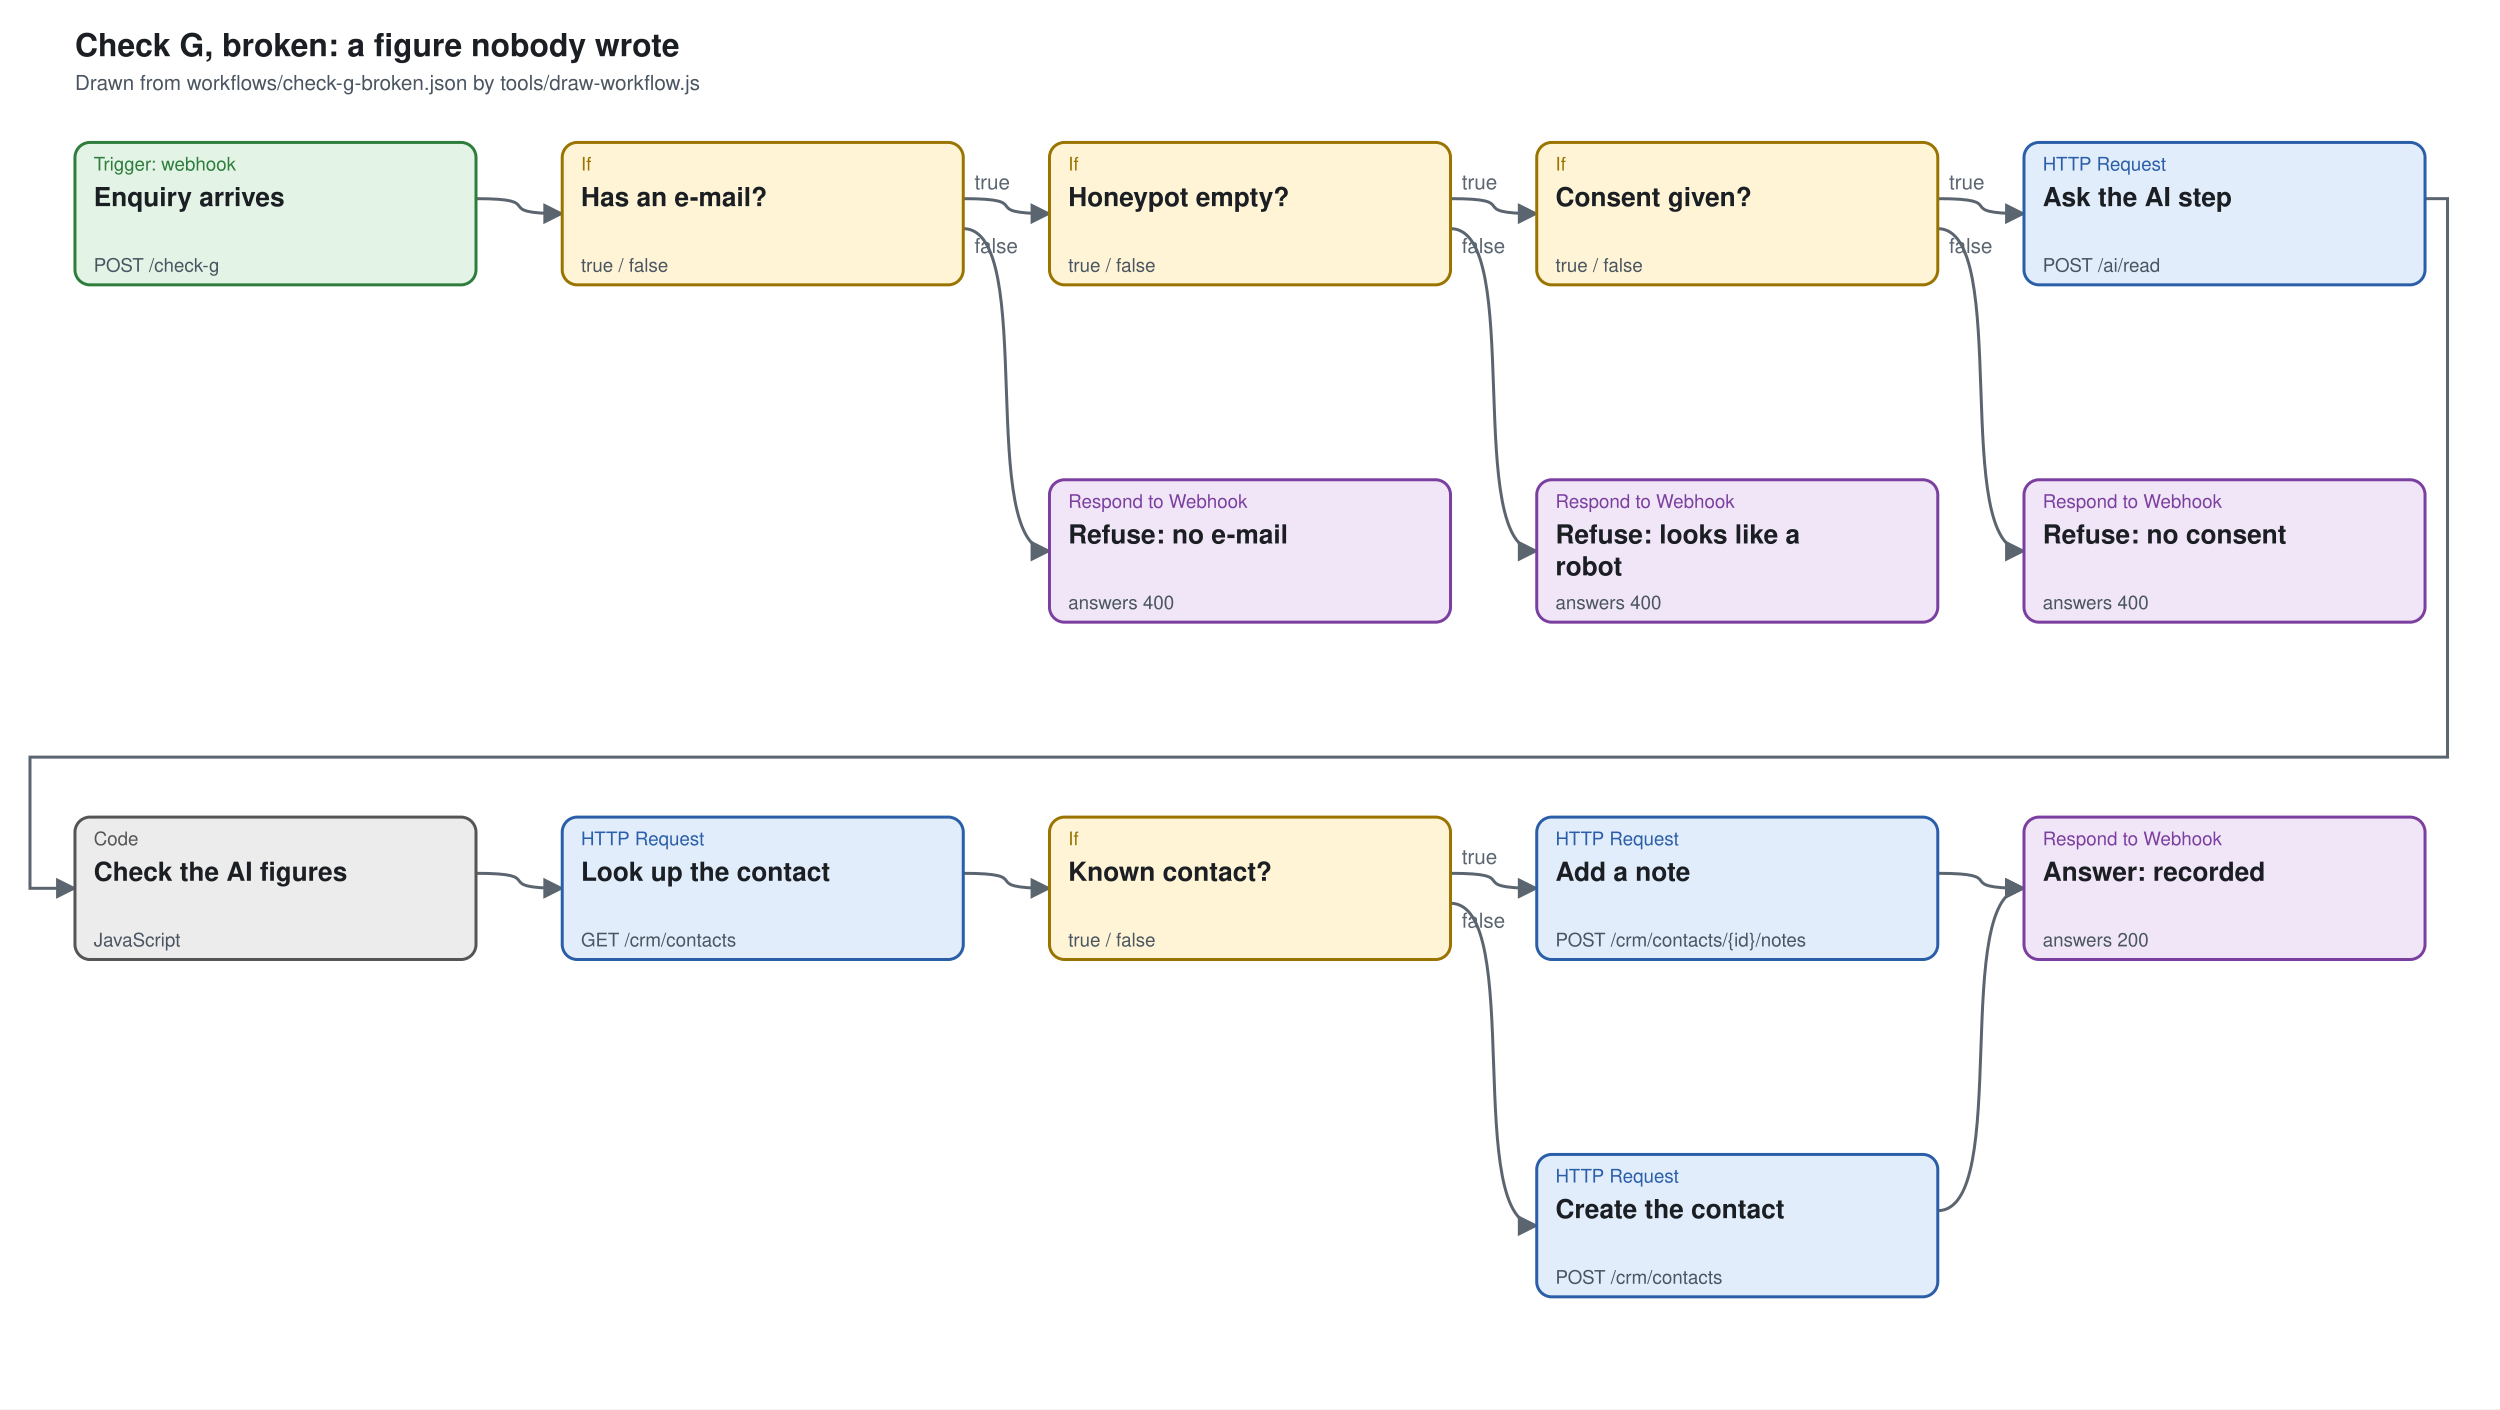
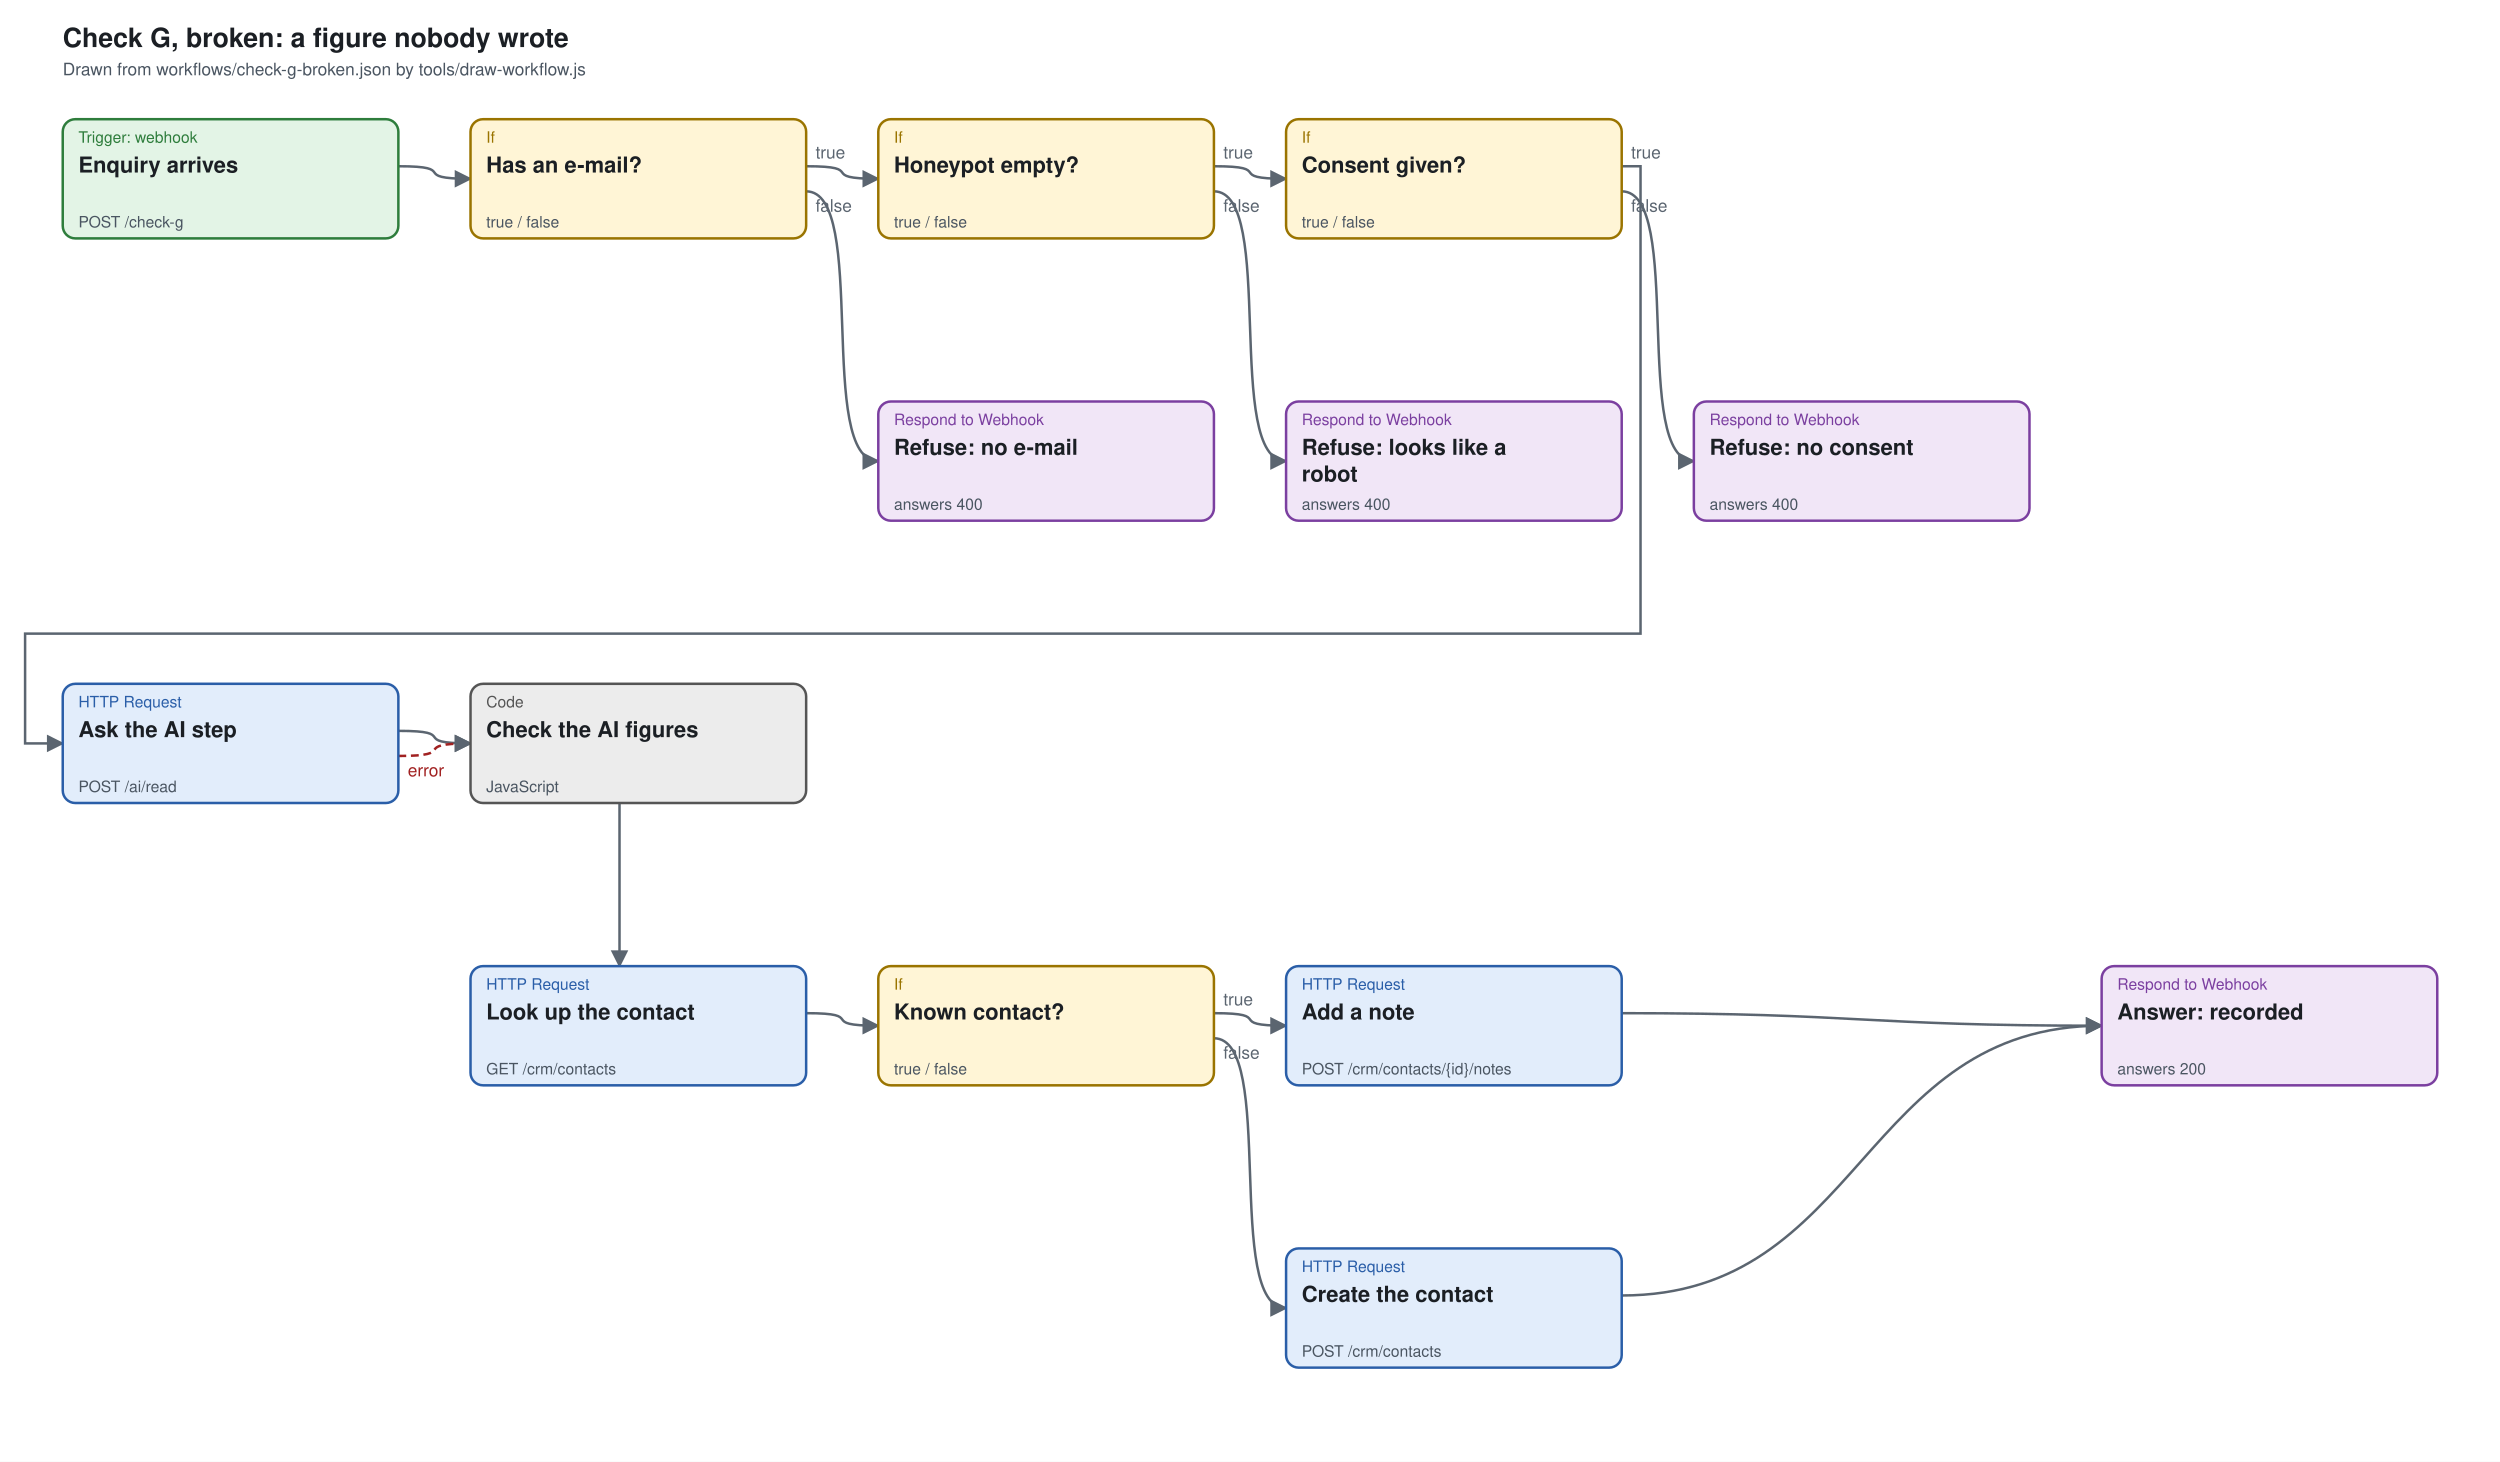
- <svg xmlns="http://www.w3.org/2000/svg" width="1334" height="752" viewBox="0 0 1334 752" role="img" aria-labelledby="t d" font-family="Helvetica, Arial, sans-serif">
+ <svg xmlns="http://www.w3.org/2000/svg" width="1594" height="932" viewBox="0 0 1594 932" role="img" aria-labelledby="t d" font-family="Helvetica, Arial, sans-serif">
  <defs>
    <marker id="arrow" viewBox="0 0 10 10" refX="9" refY="5" markerWidth="7" markerHeight="7" orient="auto-start-reverse">
      <path d="M 0 0 L 10 5 L 0 10 z" fill="#5b6570" />
    </marker>
  </defs>
-   <rect x="0" y="0" width="1334" height="752" fill="#ffffff" />
+   <rect x="0" y="0" width="1594" height="932" fill="#ffffff" />
  <text x="40" y="30" font-size="17" font-weight="bold" fill="#1b1f24">Check G, broken: a figure nobody wrote</text>
  <text x="40" y="48" font-size="11" fill="#4a5561">Drawn from workflows/check-g-broken.json by tools/draw-workflow.js</text>
  <path d="M 254 106 C 294 106, 260 114, 300 114" fill="none" stroke="#5b6570" stroke-width="1.6" marker-end="url(#arrow)" />
  <path d="M 514 106 C 554 106, 520 114, 560 114" fill="none" stroke="#5b6570" stroke-width="1.6" marker-end="url(#arrow)" />
  <text x="520" y="101" font-size="11" fill="#5b6570">true</text>
  <path d="M 514 122 C 554 122, 520 294, 560 294" fill="none" stroke="#5b6570" stroke-width="1.6" marker-end="url(#arrow)" />
  <text x="520" y="135" font-size="11" fill="#5b6570">false</text>
  <path d="M 774 106 C 814 106, 780 114, 820 114" fill="none" stroke="#5b6570" stroke-width="1.6" marker-end="url(#arrow)" />
  <text x="780" y="101" font-size="11" fill="#5b6570">true</text>
  <path d="M 774 122 C 814 122, 780 294, 820 294" fill="none" stroke="#5b6570" stroke-width="1.6" marker-end="url(#arrow)" />
  <text x="780" y="135" font-size="11" fill="#5b6570">false</text>
-   <path d="M 1034 106 C 1074 106, 1040 114, 1080 114" fill="none" stroke="#5b6570" stroke-width="1.6" marker-end="url(#arrow)" />
+   <path d="M 1034 106 L 1046 106 L 1046 404 L 16 404 L 16 474 L 40 474" fill="none" stroke="#5b6570" stroke-width="1.6" marker-end="url(#arrow)" />
  <text x="1040" y="101" font-size="11" fill="#5b6570">true</text>
  <path d="M 1034 122 C 1074 122, 1040 294, 1080 294" fill="none" stroke="#5b6570" stroke-width="1.6" marker-end="url(#arrow)" />
  <text x="1040" y="135" font-size="11" fill="#5b6570">false</text>
-   <path d="M 1294 106 L 1306 106 L 1306 404 L 16 404 L 16 474 L 40 474" fill="none" stroke="#5b6570" stroke-width="1.6" marker-end="url(#arrow)" />
-   <path d="M 514 466 C 554 466, 520 474, 560 474" fill="none" stroke="#5b6570" stroke-width="1.6" marker-end="url(#arrow)" />
-   <path d="M 774 466 C 814 466, 780 474, 820 474" fill="none" stroke="#5b6570" stroke-width="1.6" marker-end="url(#arrow)" />
-   <text x="780" y="461" font-size="11" fill="#5b6570">true</text>
-   <path d="M 774 482 C 814 482, 780 654, 820 654" fill="none" stroke="#5b6570" stroke-width="1.6" marker-end="url(#arrow)" />
-   <text x="780" y="495" font-size="11" fill="#5b6570">false</text>
-   <path d="M 1034 466 C 1074 466, 1040 474, 1080 474" fill="none" stroke="#5b6570" stroke-width="1.6" marker-end="url(#arrow)" />
-   <path d="M 1034 646 C 1074 646, 1040 474, 1080 474" fill="none" stroke="#5b6570" stroke-width="1.6" marker-end="url(#arrow)" />
  <path d="M 254 466 C 294 466, 260 474, 300 474" fill="none" stroke="#5b6570" stroke-width="1.6" marker-end="url(#arrow)" />
+   <path d="M 254 482 C 294 482, 260 474, 300 474" fill="none" stroke="#a12121" stroke-width="1.6" stroke-dasharray="5 3" marker-end="url(#arrow)" />
+   <text x="260" y="495" font-size="11" fill="#a12121">error</text>
+   <path d="M 514 646 C 554 646, 520 654, 560 654" fill="none" stroke="#5b6570" stroke-width="1.6" marker-end="url(#arrow)" />
+   <path d="M 774 646 C 814 646, 780 654, 820 654" fill="none" stroke="#5b6570" stroke-width="1.6" marker-end="url(#arrow)" />
+   <text x="780" y="641" font-size="11" fill="#5b6570">true</text>
+   <path d="M 774 662 C 814 662, 780 834, 820 834" fill="none" stroke="#5b6570" stroke-width="1.6" marker-end="url(#arrow)" />
+   <text x="780" y="675" font-size="11" fill="#5b6570">false</text>
+   <path d="M 1034 646 C 1187 646, 1187 654, 1340 654" fill="none" stroke="#5b6570" stroke-width="1.6" marker-end="url(#arrow)" />
+   <path d="M 1034 826 C 1187 826, 1187 654, 1340 654" fill="none" stroke="#5b6570" stroke-width="1.6" marker-end="url(#arrow)" />
+   <path d="M 395 512 L 395 616" fill="none" stroke="#5b6570" stroke-width="1.6" marker-end="url(#arrow)" />
  <g>
    <rect x="40" y="76" width="214" height="76" rx="8" fill="#e3f4e6" stroke="#2e7d3c" stroke-width="1.6" />
    <text x="50" y="91" font-size="10" fill="#2e7d3c">Trigger: webhook</text>
    <text x="50" y="110" font-size="14" font-weight="bold" fill="#1b1f24">Enquiry arrives</text>
    <text x="50" y="145" font-size="10" fill="#4a5561">POST /check-g</text>
  </g>
  <g>
    <rect x="300" y="76" width="214" height="76" rx="8" fill="#fff5d6" stroke="#9a7400" stroke-width="1.6" />
    <text x="310" y="91" font-size="10" fill="#9a7400">If</text>
    <text x="310" y="110" font-size="14" font-weight="bold" fill="#1b1f24">Has an e-mail?</text>
    <text x="310" y="145" font-size="10" fill="#4a5561">true / false</text>
  </g>
  <g>
    <rect x="560" y="76" width="214" height="76" rx="8" fill="#fff5d6" stroke="#9a7400" stroke-width="1.6" />
    <text x="570" y="91" font-size="10" fill="#9a7400">If</text>
    <text x="570" y="110" font-size="14" font-weight="bold" fill="#1b1f24">Honeypot empty?</text>
    <text x="570" y="145" font-size="10" fill="#4a5561">true / false</text>
  </g>
  <g>
    <rect x="820" y="76" width="214" height="76" rx="8" fill="#fff5d6" stroke="#9a7400" stroke-width="1.6" />
    <text x="830" y="91" font-size="10" fill="#9a7400">If</text>
    <text x="830" y="110" font-size="14" font-weight="bold" fill="#1b1f24">Consent given?</text>
    <text x="830" y="145" font-size="10" fill="#4a5561">true / false</text>
  </g>
  <g>
    <rect x="560" y="256" width="214" height="76" rx="8" fill="#f1e6f7" stroke="#7b3fa0" stroke-width="1.6" />
    <text x="570" y="271" font-size="10" fill="#7b3fa0">Respond to Webhook</text>
    <text x="570" y="290" font-size="14" font-weight="bold" fill="#1b1f24">Refuse: no e-mail</text>
    <text x="570" y="325" font-size="10" fill="#4a5561">answers 400</text>
  </g>
  <g>
    <rect x="820" y="256" width="214" height="76" rx="8" fill="#f1e6f7" stroke="#7b3fa0" stroke-width="1.6" />
    <text x="830" y="271" font-size="10" fill="#7b3fa0">Respond to Webhook</text>
    <text x="830" y="290" font-size="14" font-weight="bold" fill="#1b1f24">Refuse: looks like a</text>
    <text x="830" y="307" font-size="14" font-weight="bold" fill="#1b1f24">robot</text>
    <text x="830" y="325" font-size="10" fill="#4a5561">answers 400</text>
  </g>
  <g>
    <rect x="1080" y="256" width="214" height="76" rx="8" fill="#f1e6f7" stroke="#7b3fa0" stroke-width="1.6" />
    <text x="1090" y="271" font-size="10" fill="#7b3fa0">Respond to Webhook</text>
    <text x="1090" y="290" font-size="14" font-weight="bold" fill="#1b1f24">Refuse: no consent</text>
    <text x="1090" y="325" font-size="10" fill="#4a5561">answers 400</text>
  </g>
  <g>
-     <rect x="1080" y="76" width="214" height="76" rx="8" fill="#e2edfb" stroke="#2a5ea8" stroke-width="1.6" />
-     <text x="1090" y="91" font-size="10" fill="#2a5ea8">HTTP Request</text>
-     <text x="1090" y="110" font-size="14" font-weight="bold" fill="#1b1f24">Ask the AI step</text>
-     <text x="1090" y="145" font-size="10" fill="#4a5561">POST /ai/read</text>
+     <rect x="40" y="436" width="214" height="76" rx="8" fill="#e2edfb" stroke="#2a5ea8" stroke-width="1.6" />
+     <text x="50" y="451" font-size="10" fill="#2a5ea8">HTTP Request</text>
+     <text x="50" y="470" font-size="14" font-weight="bold" fill="#1b1f24">Ask the AI step</text>
+     <text x="50" y="505" font-size="10" fill="#4a5561">POST /ai/read</text>
  </g>
  <g>
-     <rect x="40" y="436" width="214" height="76" rx="8" fill="#ececec" stroke="#555555" stroke-width="1.6" />
-     <text x="50" y="451" font-size="10" fill="#555555">Code</text>
-     <text x="50" y="470" font-size="14" font-weight="bold" fill="#1b1f24">Check the AI figures</text>
-     <text x="50" y="505" font-size="10" fill="#4a5561">JavaScript</text>
+     <rect x="300" y="436" width="214" height="76" rx="8" fill="#ececec" stroke="#555555" stroke-width="1.6" />
+     <text x="310" y="451" font-size="10" fill="#555555">Code</text>
+     <text x="310" y="470" font-size="14" font-weight="bold" fill="#1b1f24">Check the AI figures</text>
+     <text x="310" y="505" font-size="10" fill="#4a5561">JavaScript</text>
  </g>
  <g>
-     <rect x="300" y="436" width="214" height="76" rx="8" fill="#e2edfb" stroke="#2a5ea8" stroke-width="1.6" />
-     <text x="310" y="451" font-size="10" fill="#2a5ea8">HTTP Request</text>
-     <text x="310" y="470" font-size="14" font-weight="bold" fill="#1b1f24">Look up the contact</text>
-     <text x="310" y="505" font-size="10" fill="#4a5561">GET /crm/contacts</text>
+     <rect x="300" y="616" width="214" height="76" rx="8" fill="#e2edfb" stroke="#2a5ea8" stroke-width="1.6" />
+     <text x="310" y="631" font-size="10" fill="#2a5ea8">HTTP Request</text>
+     <text x="310" y="650" font-size="14" font-weight="bold" fill="#1b1f24">Look up the contact</text>
+     <text x="310" y="685" font-size="10" fill="#4a5561">GET /crm/contacts</text>
  </g>
  <g>
-     <rect x="560" y="436" width="214" height="76" rx="8" fill="#fff5d6" stroke="#9a7400" stroke-width="1.6" />
-     <text x="570" y="451" font-size="10" fill="#9a7400">If</text>
-     <text x="570" y="470" font-size="14" font-weight="bold" fill="#1b1f24">Known contact?</text>
-     <text x="570" y="505" font-size="10" fill="#4a5561">true / false</text>
-   </g>
-   <g>
-     <rect x="820" y="436" width="214" height="76" rx="8" fill="#e2edfb" stroke="#2a5ea8" stroke-width="1.6" />
-     <text x="830" y="451" font-size="10" fill="#2a5ea8">HTTP Request</text>
-     <text x="830" y="470" font-size="14" font-weight="bold" fill="#1b1f24">Add a note</text>
-     <text x="830" y="505" font-size="10" fill="#4a5561">POST /crm/contacts/{id}/notes</text>
+     <rect x="560" y="616" width="214" height="76" rx="8" fill="#fff5d6" stroke="#9a7400" stroke-width="1.6" />
+     <text x="570" y="631" font-size="10" fill="#9a7400">If</text>
+     <text x="570" y="650" font-size="14" font-weight="bold" fill="#1b1f24">Known contact?</text>
+     <text x="570" y="685" font-size="10" fill="#4a5561">true / false</text>
  </g>
  <g>
    <rect x="820" y="616" width="214" height="76" rx="8" fill="#e2edfb" stroke="#2a5ea8" stroke-width="1.6" />
    <text x="830" y="631" font-size="10" fill="#2a5ea8">HTTP Request</text>
-     <text x="830" y="650" font-size="14" font-weight="bold" fill="#1b1f24">Create the contact</text>
-     <text x="830" y="685" font-size="10" fill="#4a5561">POST /crm/contacts</text>
+     <text x="830" y="650" font-size="14" font-weight="bold" fill="#1b1f24">Add a note</text>
+     <text x="830" y="685" font-size="10" fill="#4a5561">POST /crm/contacts/{id}/notes</text>
  </g>
  <g>
-     <rect x="1080" y="436" width="214" height="76" rx="8" fill="#f1e6f7" stroke="#7b3fa0" stroke-width="1.6" />
-     <text x="1090" y="451" font-size="10" fill="#7b3fa0">Respond to Webhook</text>
-     <text x="1090" y="470" font-size="14" font-weight="bold" fill="#1b1f24">Answer: recorded</text>
-     <text x="1090" y="505" font-size="10" fill="#4a5561">answers 200</text>
+     <rect x="820" y="796" width="214" height="76" rx="8" fill="#e2edfb" stroke="#2a5ea8" stroke-width="1.6" />
+     <text x="830" y="811" font-size="10" fill="#2a5ea8">HTTP Request</text>
+     <text x="830" y="830" font-size="14" font-weight="bold" fill="#1b1f24">Create the contact</text>
+     <text x="830" y="865" font-size="10" fill="#4a5561">POST /crm/contacts</text>
+   </g>
+   <g>
+     <rect x="1340" y="616" width="214" height="76" rx="8" fill="#f1e6f7" stroke="#7b3fa0" stroke-width="1.6" />
+     <text x="1350" y="631" font-size="10" fill="#7b3fa0">Respond to Webhook</text>
+     <text x="1350" y="650" font-size="14" font-weight="bold" fill="#1b1f24">Answer: recorded</text>
+     <text x="1350" y="685" font-size="10" fill="#4a5561">answers 200</text>
  </g>
</svg>
